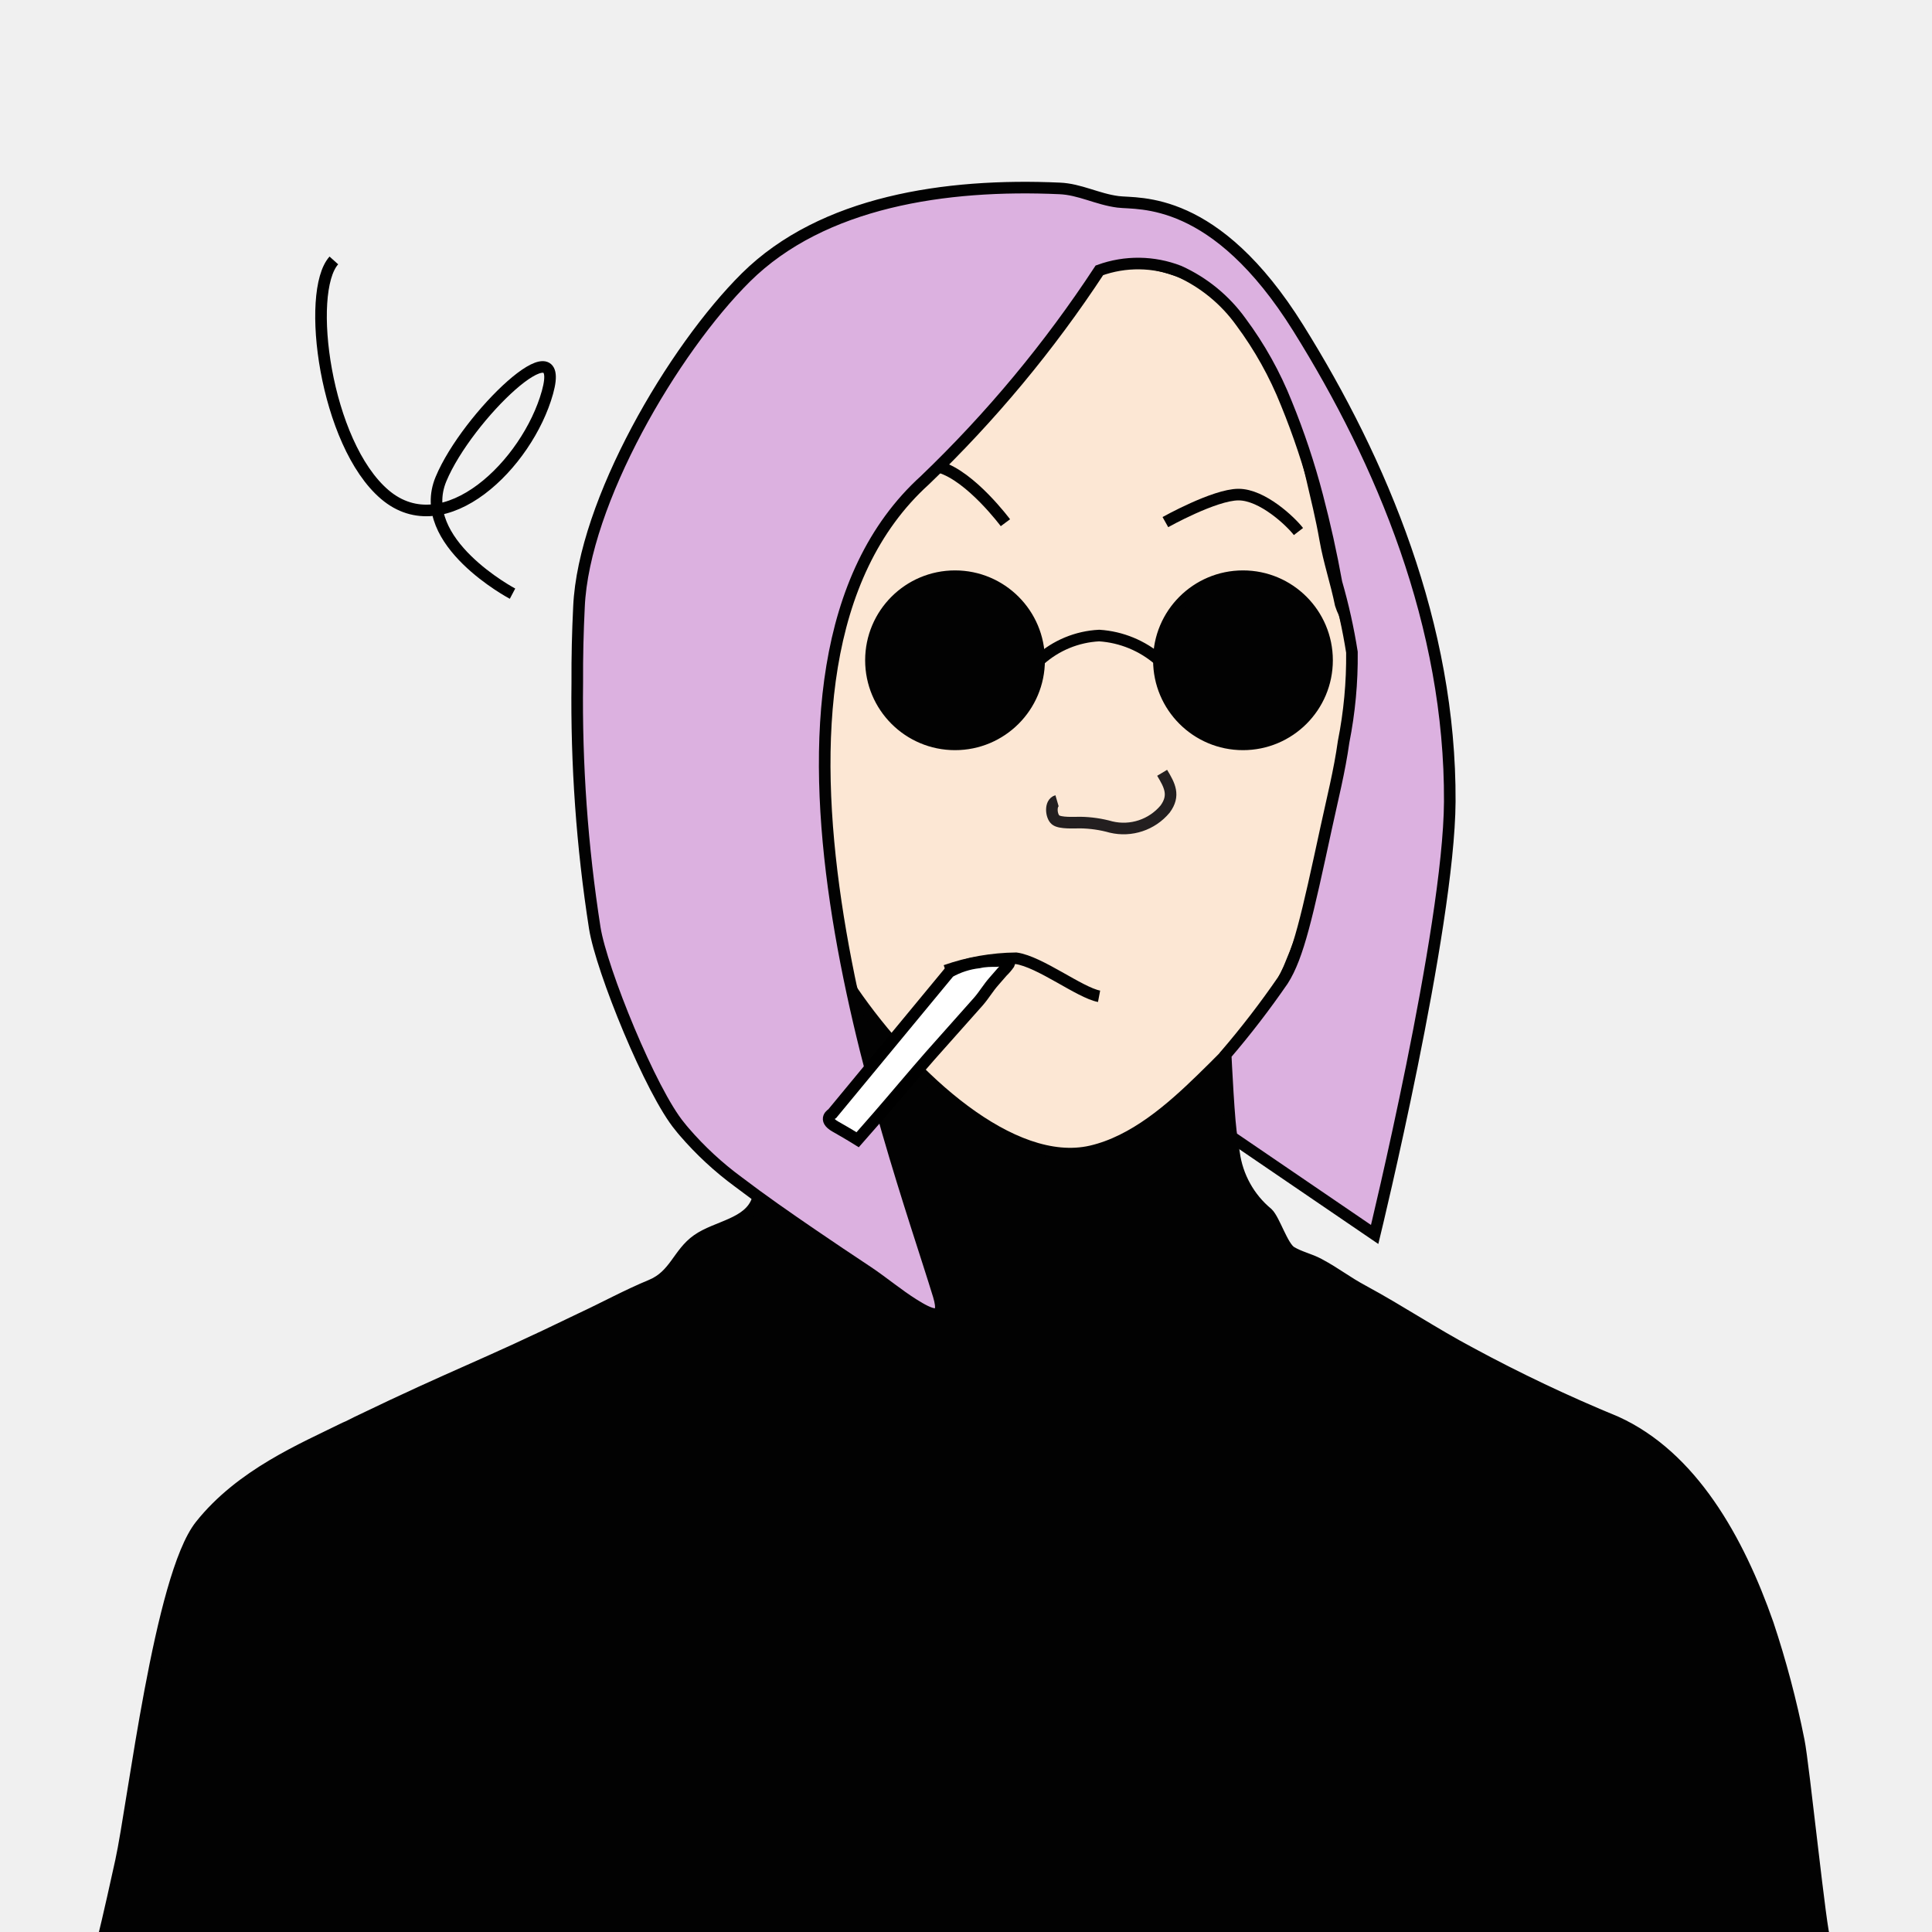
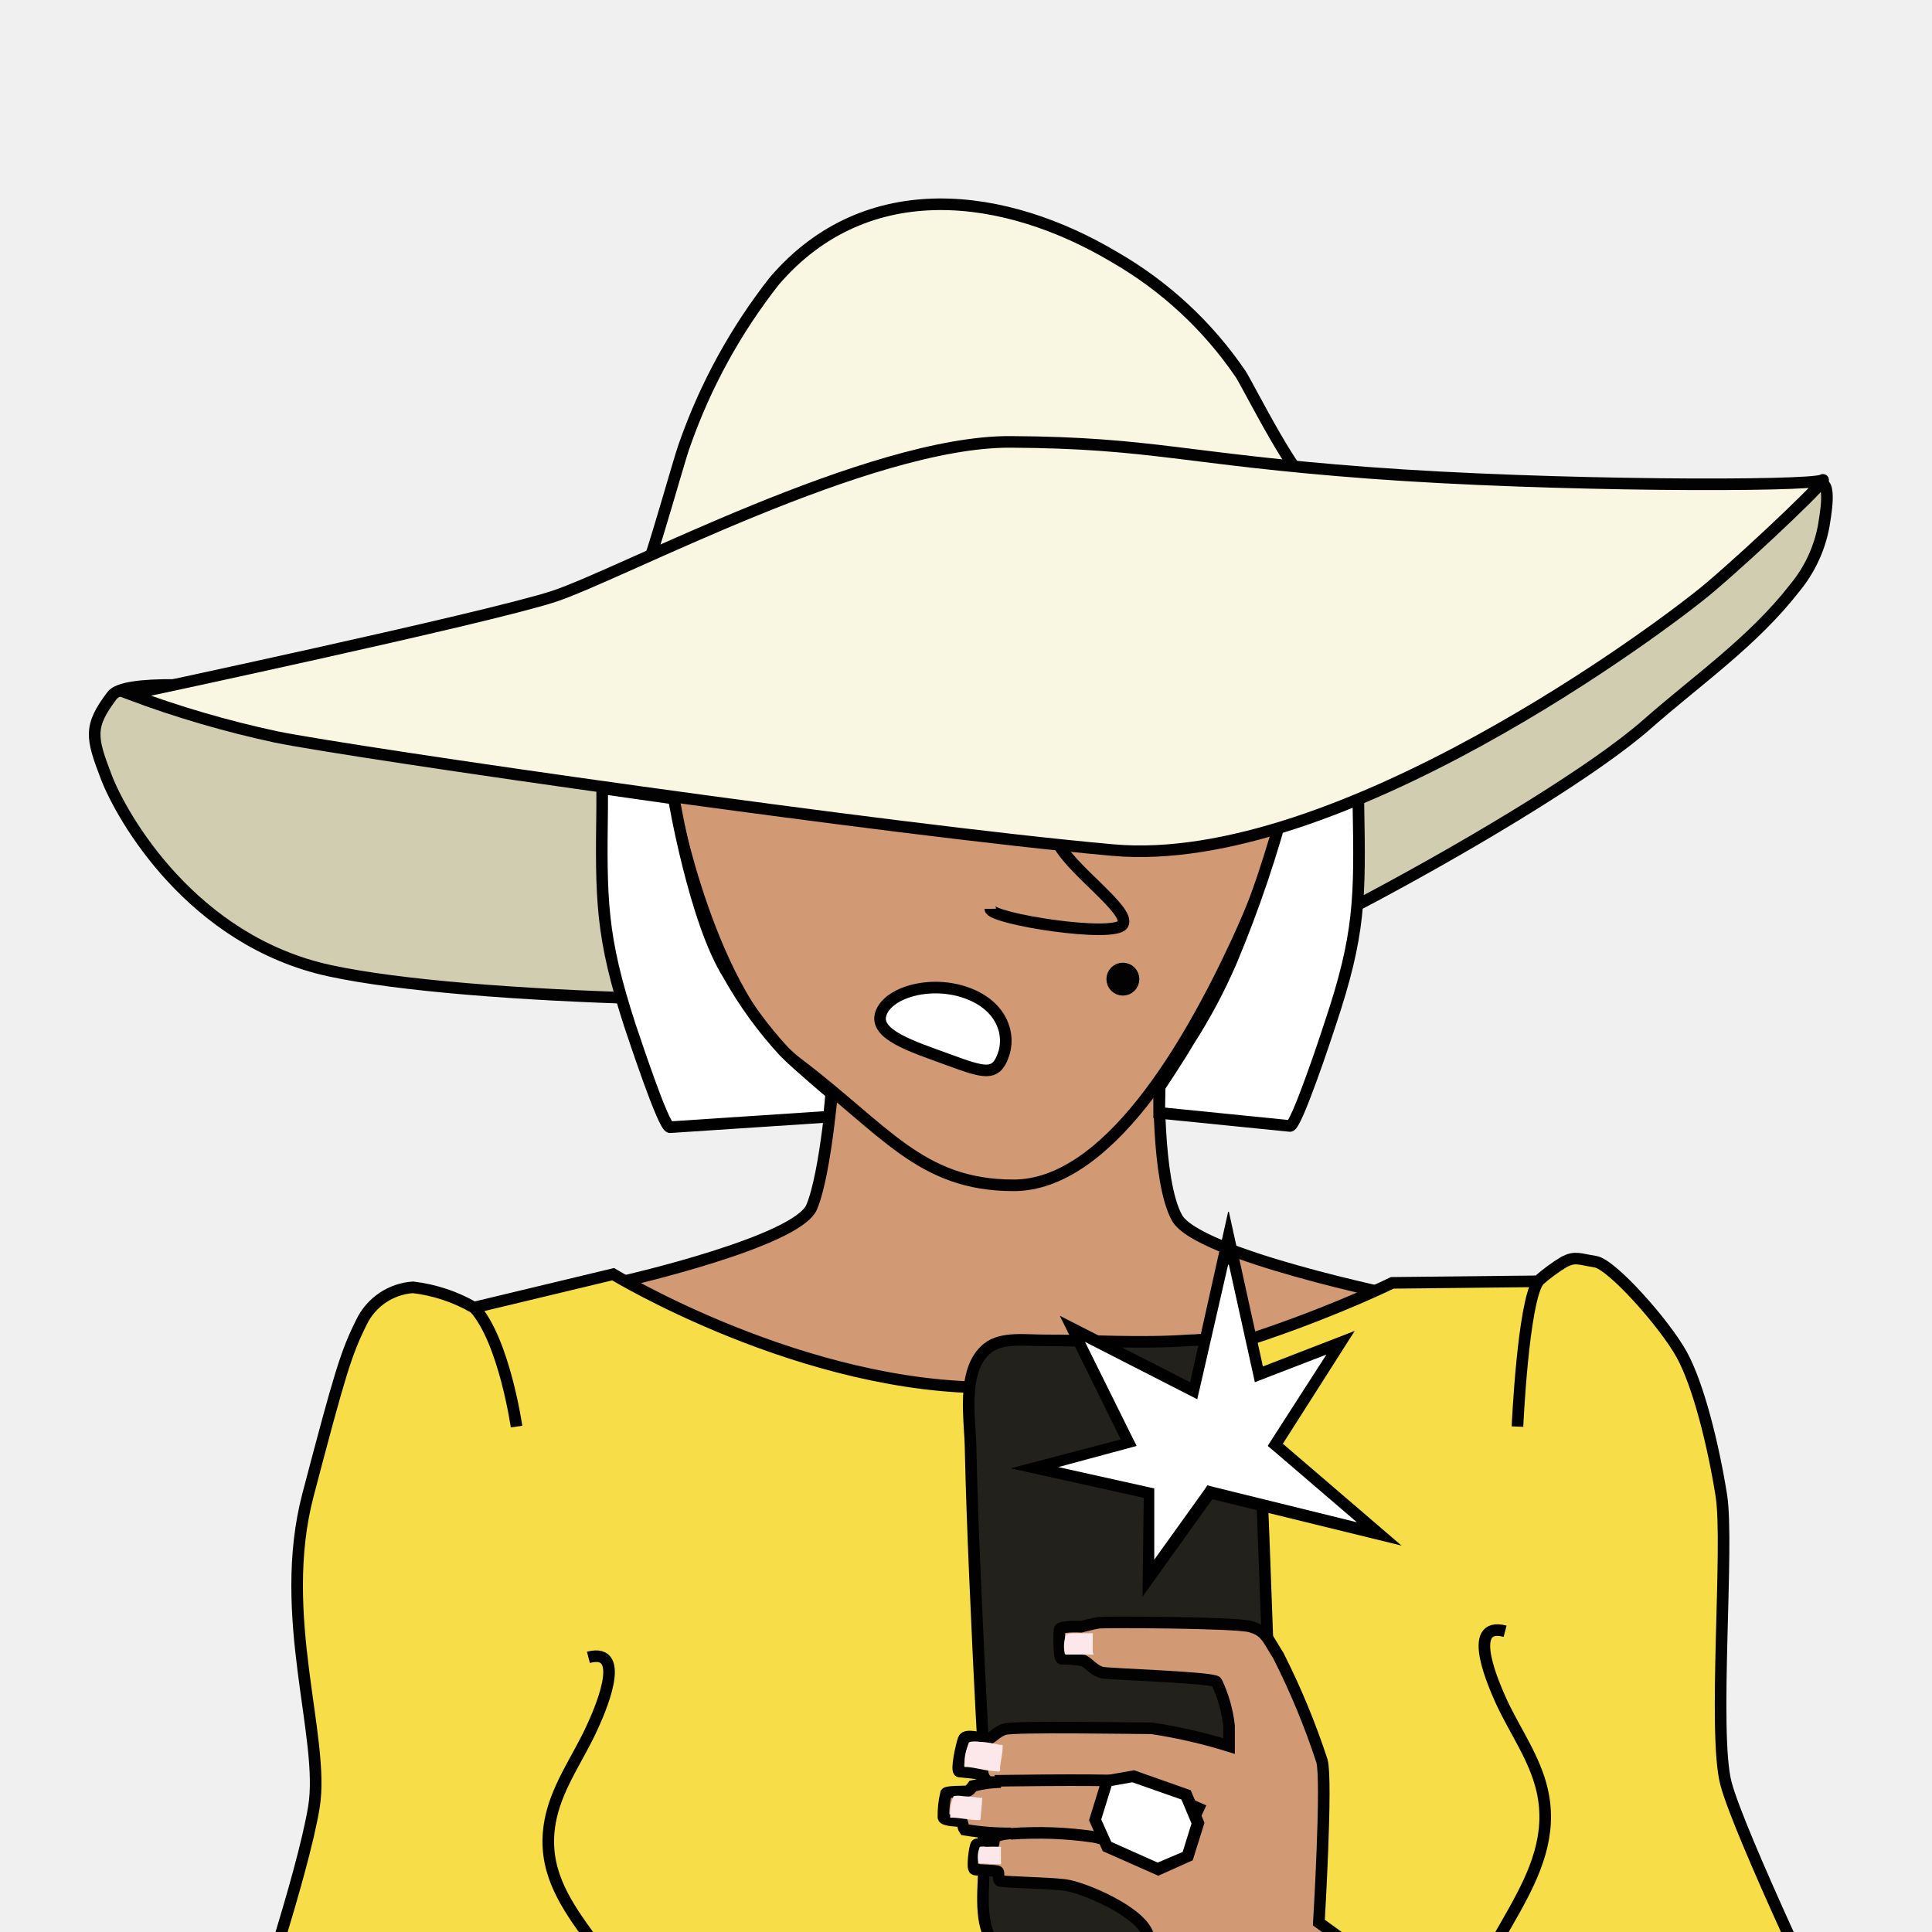
<svg xmlns="http://www.w3.org/2000/svg" viewBox="0 0 125 125">
-   <g id="Layer_140" data-name="Layer 140">
-     <path d="M48.1,78.94c1.22-.54,3.71-3.52,3.71-3.52a57.61,57.61,0,0,0,1.72-7.6c.27-2.64.67-9.9.67-9.9l25.21,1.17s0,7.11,0,7.86a67,67,0,0,0,.44,8,12,12,0,0,0,2.68,7.2,24.38,24.38,0,0,0,3.86,3.3s4.41,2.32,5.6,3.11a36.25,36.25,0,0,0,3.42,1.85s3.45,7.4-.78,13.47S76,111.79,67.22,109.81,37,95.55,40.07,89.61,43.5,80.94,48.1,78.94Z" fill="#fce7d4" stroke="#020202" stroke-miterlimit="10" stroke-width="0.75" />
-     <g id="turtleneck">
-       <path d="M118.06,125.43c-.21,0-1.38-11.39-1.68-12.81a62.41,62.41,0,0,0-2-7.55c-1.91-5.46-4.93-10.85-9.83-13.07a98.89,98.89,0,0,1-9.42-4.47c-2.39-1.27-4.53-2.71-6.91-4-1.19-.64-1.71-1.11-2.9-1.75-.58-.31-1.23-.44-1.79-.78s-1.07-2.07-1.52-2.5a6.12,6.12,0,0,1-2.17-3.91c-.1-.46-.36-2-.42-2.58,0-.21-.38-10.42-.2-9l-29.52-4s.41,13.06.41,13.14c0,.91-.77,2-.59,2.86A4.74,4.74,0,0,1,49,77.65c-.54,1.55-2.63,1.69-3.88,2.57s-1.45,2.3-3,2.94-3,1.44-4.57,2.17C30.93,88.54,29.76,88.8,23.12,92c-.27.13-.53.28-.81.39-2.7,1.34-6.71,3-9.34,6.31s-4.33,18-5.14,21.7-1.14,5-1.14,5" fill="#020202" stroke="#020202" stroke-miterlimit="10" stroke-width="0.75" />
+   <g id="person_10" data-name="person 10">
+     <g id="neck">
+       <path d="M53.93,69.67s-.47,6.17-1.41,8.42-12.13,4.8-12.13,4.8-1.41,1.39-.72,2.69,17,7.33,26.71,6.72,22.24-5.75,23.7-6.72.6-1.69.6-1.69-13.19-2.69-14.53-5.1S75,69.35,75,69.35Z" fill="#d19a75" stroke="#020202" stroke-miterlimit="10" stroke-width="0.75" />
    </g>
-     <path d="M87.72,43.55s-.27-2.22-.28-2.34c-.25-.52-.27-1-.47-1.54a4,4,0,0,1-.23-.57c-.29-1.43-.75-2.77-1-4.2s-.56-2.66-.87-4c-.91-3.86-2.38-8.57-5.35-11.45a10.89,10.89,0,0,0-7.19-2.58,27.4,27.4,0,0,0-13.57,2.44,27.57,27.57,0,0,0-9.54,8c-2.7,3.65-2.53,8-2,12.33a62.76,62.76,0,0,0,2,9.5c1.26,4.23,5.94,15,5.94,15C59,69.73,65.47,75.66,70.59,74.49c2.78-.64,5.19-2.76,7.16-4.68,2.15-2.1,4.44-4.36,5.65-7.16a47.51,47.51,0,0,0,2.5-7.71,42.27,42.27,0,0,0,1-5.7c.09-1,.79-1.56.79-2.54,0-.65.24-.68.22-1.33a6.13,6.13,0,0,0-.15-.94c0-.15-.07-.29-.09-.44A1.77,1.77,0,0,1,87.72,43.55Z" fill="#fce7d4" stroke="#020202" stroke-miterlimit="10" stroke-width="0.75" />
-     <path d="M75.19,50c.48.8.85,1.46.19,2.35a3.5,3.5,0,0,1-3.49,1.16,7.8,7.8,0,0,0-2-.29c-.38,0-1.3.06-1.59-.17s-.39-1.1.09-1.24" fill="none" stroke="#231f20" stroke-miterlimit="10" stroke-width="0.75" />
-     <path d="M79.7,73.57l9.24,6.3s4.81-19.78,4.86-28c.06-11.41-4.41-22-9.8-30.64s-10.32-8-11.66-8.17-2.48-.82-3.79-.87c-7.36-.33-15.33.85-20.29,5.76-4.7,4.66-10.5,14.53-10.8,21.31-.08,1.62-.12,3.25-.11,4.87a95.29,95.29,0,0,0,1.13,15.9c.43,2.72,3.65,10.64,5.51,12.86.09.11.18.23.28.34a21.09,21.09,0,0,0,3.5,3.24c1.55,1.18,3.15,2.29,4.76,3.39,1.2.82,2.42,1.64,3.63,2.44,1,.67,1.92,1.45,2.94,2.09s2.18,1.24,1.63-.58c-3-9.79-14.45-40.45-.89-52.74A78.33,78.33,0,0,0,71.13,17.49a7.33,7.33,0,0,1,5.16.06,10,10,0,0,1,4,3.28,23.24,23.24,0,0,1,2.94,5.27,47.61,47.61,0,0,1,2,6q.73,2.78,1.24,5.6a36.89,36.89,0,0,1,1,4.5A28.19,28.19,0,0,1,86.93,48c-.26,1.88-.73,3.72-1.13,5.58C84.58,59.22,84,61.87,83,63.43a57.09,57.09,0,0,1-3.7,4.81S79.53,73.06,79.7,73.57Z" fill="#dcb1e0" stroke="#020202" stroke-miterlimit="10" stroke-width="0.75" />
-     <path d="M75.4,33.78S78.58,32,80.13,32s3.38,1.74,3.88,2.39" fill="none" stroke="#020202" stroke-miterlimit="10" stroke-width="0.75" />
-     <path d="M65.05,33.82s-2.23-3-4.25-3.6" fill="none" stroke="#020202" stroke-miterlimit="10" stroke-width="0.75" />
-     <circle cx="61.79" cy="42.72" r="5.44" fill="#020202" stroke="#020202" stroke-miterlimit="10" stroke-width="0.75" />
-     <circle cx="80.42" cy="42.72" r="5.44" fill="#020202" stroke="#020202" stroke-miterlimit="10" stroke-width="0.75" />
-     <path d="M75,42.72a6.55,6.55,0,0,0-3.88-1.6,6.23,6.23,0,0,0-3.87,1.6" fill="none" stroke="#020202" stroke-miterlimit="10" stroke-width="0.75" />
-     <g id="zipper">
-       <path d="M61.18,62.8A14.21,14.21,0,0,1,65.74,62c1.55.22,4.11,2.22,5.37,2.46" fill="none" stroke="#020202" stroke-miterlimit="10" stroke-width="0.75" />
-       <path id="cigarette-2" data-name="cigarette" d="M33.16,38.41S26.84,35.07,28.53,31s8.18-10.24,6.89-5.61S28.77,35.29,24.9,32,19.76,18.9,21.6,16.85" fill="none" stroke="#000" stroke-miterlimit="10" stroke-width="0.75" />
-       <path d="M61.42,62.89l-7.57,9.16s-.65.36.2.84,1.44.85,1.44.85l1.34-1.53c1-1.15,2.33-2.74,3.35-3.9s2.11-2.36,3.13-3.52c.38-.44.62-.87,1-1.3l.54-.62a3.43,3.43,0,0,0,.43-.5.21.21,0,0,0,0-.19c-.1-.18-.64,0-.79,0-.39,0-.77,0-1.15.09A5,5,0,0,0,61.42,62.89Z" fill="#fff" stroke="#000" stroke-miterlimit="10" stroke-width="0.75" />
+     <g id="shirt">
+       <path d="M118.73,131.65s-6.2-13-7.06-16.26.21-15.44-.3-18.64-1.47-7.13-2.57-9.12-4.51-5.83-5.58-6-1.29-.35-2,0a11.44,11.44,0,0,0-1.72,1.27L90.08,83s-13.34,6.6-25.71,6.77-24.7-7.33-24.7-7.33l-9,2.16a10.36,10.36,0,0,0-3.95-1.31,4,4,0,0,0-3.33,2.25c-1,2-1.4,3.33-3.46,11.17s1.12,15.72.38,20.21-4.21,14.69-4.21,14.69" fill="#f7de48" stroke="#020202" stroke-miterlimit="10" stroke-width="0.75" />
+       <path d="M98.18,92.3s.36-8,1.35-9.41" fill="none" stroke="#000" stroke-miterlimit="10" stroke-width="0.75" />
+       <path d="M33.42,92.3s-.79-5.5-2.7-7.66" fill="none" stroke="#000" stroke-miterlimit="10" stroke-width="0.75" />
+       <path d="M97.38,105.54c-2.63-.69-.65,3.64-.24,4.56.88,1.9,2.17,3.67,2.64,5.74,1.31,5.75-4.42,9.83-5.2,15.52" fill="none" stroke="#000" stroke-miterlimit="10" stroke-width="0.75" />
+       <path d="M38.07,107.23c2.62-.69.65,3.65.23,4.56-.87,1.91-2.17,3.67-2.64,5.74-1.31,5.76,4.64,8.49,5.93,14.12" fill="none" stroke="#000" stroke-miterlimit="10" stroke-width="0.75" />
+     </g>
+     <path id="iphone" d="M63.57,112.16c-.19-3.47-.35-6.94-.5-10.42-.11-2.62-.21-5.24-.27-7.86,0-1.92-.67-5.23,1.09-6.65.93-.75,2.51-.5,3.67-.51,3.1,0,6.25.22,9.35,0,1,0,2.63-.35,3.54.23,1.19.78.78,2.67.87,4,.2,2.86.33,5.72.44,8.59,0,0,.89,23.93.88,24.45-.07,3.65-2.82,3-5.66,3-2.4,0-4.81,0-7.21-.12-1.62-.06-3.86.45-5.22-.84-1.21-1.17-.94-3.35-.9-4.89Z" fill="#23211b" stroke="#000" stroke-miterlimit="10" stroke-width="0.75" />
+     <g id="Layer_83" data-name="Layer 83">
+       <path id="hand" d="M96.46,131.65a21.14,21.14,0,0,0-2.58-1.42c-1.59-.75-8.55-5.84-8.55-5.84s.55-9.2.2-10.46a48.52,48.52,0,0,0-2.82-6.81c-.69-1.08-.8-1.6-1.81-1.88s-9.47-.3-9.81-.25-1.14.26-1.14.26-1.37-.07-1.4.19-.06,1.81.13,1.88a7.78,7.78,0,0,1,1.43.12c.32.16.71.68,1.22.78s7.27.31,7.38.6a8.82,8.82,0,0,1,.81,2.84c0,.85,0,1.31,0,1.31a34,34,0,0,0-5-1.15c-1.18,0-8.9-.14-9.52.06s-.85.67-1.17.64-1.34-.36-1.48,0-.52,2.09-.27,2.1,1.51.16,1.51.16.12.51.52.52.64,0,.64,0a7.75,7.75,0,0,0-1.8.25c-.11.16-.25.33-.42.35s-1.23,0-1.32.12a6,6,0,0,0-.17,1.56c0,.21,1,.24,1.13.25s.11.37.24.55a17.45,17.45,0,0,0,3,.24s-1,.06-1.07.33,0,.39-.18.41-.91-.13-1,0-.29,1.53-.1,1.59,1.44.06,1.51.14,0,.49.1.59,3.06.13,4.24.28,4.93,1.73,5.37,3.24.53,3,1.17,4.72,1.28,1.75,1.28,1.75" fill="#d19a75" stroke="#020202" stroke-miterlimit="10" stroke-width="0.75" />
+       <path d="M77.89,117.15s-4-1.83-5.6-1.93-7.93,0-7.93,0" fill="none" stroke="#000" stroke-miterlimit="10" stroke-width="0.75" />
+       <path d="M75.29,120.4a23.17,23.17,0,0,0-4.49-1.55,24.77,24.77,0,0,0-5.41-.2" fill="none" stroke="#000" stroke-miterlimit="10" stroke-width="0.75" />
+     </g>
+     <polygon points="74.36 96.61 66.95 94.97 73.05 93.32 69.41 85.98 77.25 89.98 79.52 80.12 81.44 88.92 86.73 86.88 82.52 93.49 89.24 99.25 78.28 96.54 74.29 102.11 74.36 96.61" fill="#fff" />
+     <path d="M79.51,81.83,81,88.57l.19.86.82-.32,3.81-1.47L82.37,93l-.35.55.5.42,5.27,4.52-9.17-2.26-.5-.13-.29.42-3.15,4.39,0-4v-.61l-.59-.13-5.62-1.25,4.19-1.13.88-.24-.41-.82-2.93-5.91,6.4,3.27.86.44.22-.94,1.78-7.77m0-3.42L77,89.43l-8.43-4.3,3.94,8L65.39,95,74,96.91l-.08,6.39L78.44,97l12.24,3L83,93.41l4.65-7.3-5.94,2.3-2.2-10Z" />
+     <path d="M117.65,31.36s-10.09,5-14.37,7.86S47.88,49.67,38,47.75,8.76,43,7.25,45s-1.36,2.7-.37,5.28,5.53,10.6,14.47,12.53,31.31,2.39,42.7,1.39S81.76,61.81,88.87,58s14.43-8.27,17.69-11.14,6.85-5.34,9.56-8.82A8.8,8.8,0,0,0,118,34C118.05,33.61,118.6,30.88,117.65,31.36Z" fill="#d1cdb0" stroke="#020202" stroke-miterlimit="10" stroke-width="0.75" />
+     <path id="head-3" data-name="head" d="M43.58,51.9s2.33,12.6,8,16.88,7.94,7.91,14,7.91S76.86,67.76,80,61s4.38-13,3.93-16.49S78,19.11,63.13,19.08C44,19,42.47,41.8,43.58,51.9Z" fill="#d19a75" stroke="#020202" stroke-miterlimit="10" stroke-width="0.75" />
+     <path id="nose-4" data-name="nose" d="M68.38,54.39c.72,1.76,4.79,4.49,4.27,5.41s-8.57-.35-8.58-1" fill="none" stroke="#000" stroke-miterlimit="10" stroke-width="0.75" />
+     <g id="hair-4" data-name="hair">
+       <path d="M53.64,72.25l-10.29.68c-.41.06-2.39-6-2.6-6.6-1.87-5.77-1.87-8.1-1.79-14.12l0-1.2,4.64.66s1.34,7.95,3.54,11.42a26,26,0,0,0,3.64,5c.78.79,3,2.66,3,2.66Z" fill="#fff" stroke="#000" stroke-miterlimit="10" stroke-width="0.75" />
+       <path d="M75,72l8.46.85c.4.07,2.39-5.94,2.6-6.6C88,60.46,88,58.13,87.89,52.11l0-1.19-4.64.65A78.1,78.1,0,0,1,79.66,62.2a36,36,0,0,1-2.78,5.21c-.58,1-1.85,2.91-1.85,2.91Z" fill="#fff" stroke="#000" stroke-miterlimit="10" stroke-width="0.75" />
+     </g>
+     <circle id="beauty_mark" data-name="beauty mark" cx="72.65" cy="63.35" r="0.69" fill="#020202" stroke="#020202" stroke-miterlimit="10" stroke-width="0.75" />
+     <path id="mouth-4" data-name="mouth" d="M64.9,68.3c-.49,1.35-1.23,1.11-3.55.26s-4.84-1.62-4.35-3,3.25-2.16,5.57-1.31S65.4,67,64.9,68.3Z" fill="#fff" stroke="#000" stroke-miterlimit="10" stroke-width="0.75" />
+     <g id="diamond_ring" data-name="diamond ring">
+       <polygon points="71.59 119.46 70.82 117.75 71.6 115.22 73.28 114.93 76.72 116.14 77.49 117.96 76.82 120.09 74.9 120.92 71.59 119.46" fill="#fff" />
+       <path d="M73.25,115.31l3.19,1.12.65,1.55-.57,1.84-1.62.69-3-1.34-.65-1.45.67-2.17,1.36-.24m.07-.77-2,.35-.89,2.88.89,2,3.59,1.59,2.23-1,.76-2.43-.89-2.1-3.68-1.3Z" />
+     </g>
+     <g id="nails">
+       <path d="M64.66,114.61a.18.18,0,0,1-.13,0c-.6,0-1.39-.25-2-.29a.21.21,0,0,1-.12,0,.15.15,0,0,1,0-.13,2.81,2.81,0,0,1,.33-1.49,1.9,1.9,0,0,1,.67,0c.42,0,.92.12,1.34.2a.13.13,0,0,1,.12,0,.19.19,0,0,1,0,.13c0,.48-.14.92-.17,1.39A.16.16,0,0,1,64.66,114.61Z" fill="#fce8ea" />
+       <path d="M63.4,117.76s-.07,0-.1,0c-.52,0-1.2-.15-1.71-.16a.14.14,0,0,1-.11,0,.16.16,0,0,1,0-.1,2.56,2.56,0,0,1,.22-1.29,1.61,1.61,0,0,1,.58,0,11.65,11.65,0,0,1,1.16.11.12.12,0,0,1,.1,0,.14.14,0,0,1,0,.11c0,.41-.08.79-.09,1.2C63.43,117.7,63.43,117.74,63.4,117.76Z" fill="#fce8ea" />
+       <path d="M70.74,107.05a.15.15,0,0,1-.1,0c-.47,0-1.12,0-1.6,0,0,0-.07,0-.1,0a.17.17,0,0,1-.06-.1,2.24,2.24,0,0,1,.1-1.21,1.55,1.55,0,0,1,.53-.07c.34,0,.75,0,1.09,0a.29.29,0,0,1,.1,0,.21.21,0,0,1,0,.11c0,.37,0,.74,0,1.12A.18.18,0,0,1,70.74,107.05Z" fill="#fce8ea" />
+       <path d="M64.71,120.62s0,0-.07,0c-.38,0-.9-.06-1.28-.05a.06.06,0,0,1-.07,0,.09.09,0,0,1,0-.08,1.85,1.85,0,0,1,.1-1,1.18,1.18,0,0,1,.42,0,8.33,8.33,0,0,1,.87,0,.11.11,0,0,1,.08,0,.13.13,0,0,1,0,.09c0,.29,0,.58,0,.88A.11.11,0,0,1,64.71,120.62Z" fill="#fce8ea" />
+     </g>
+     <g id="hat-2" data-name="hat">
+       <path d="M40.62,39.48c.75-.14,3.23-9.6,3.71-10.81A36.86,36.86,0,0,1,50.1,18.18c6-7,15-5.72,22-1.55a24.84,24.84,0,0,1,8.18,7.59c.51.79,3.79,7.38,4.7,7.22Z" fill="#f9f7e1" stroke="#020202" stroke-miterlimit="10" stroke-width="0.75" />
+       <path d="M8.42,44.92S31.51,40,35.82,38.59s20.38-10.05,29.56-10,11.28,1.11,23.15,2,28.59.89,29.35.48-4.22,4.36-7.23,6.92S86.54,56.3,72,55s-49.15-6.3-54.14-7.32A67.4,67.4,0,0,1,8.42,44.92Z" fill="#f9f7e1" stroke="#020202" stroke-miterlimit="10" stroke-width="0.75" />
    </g>
  </g>
</svg>
